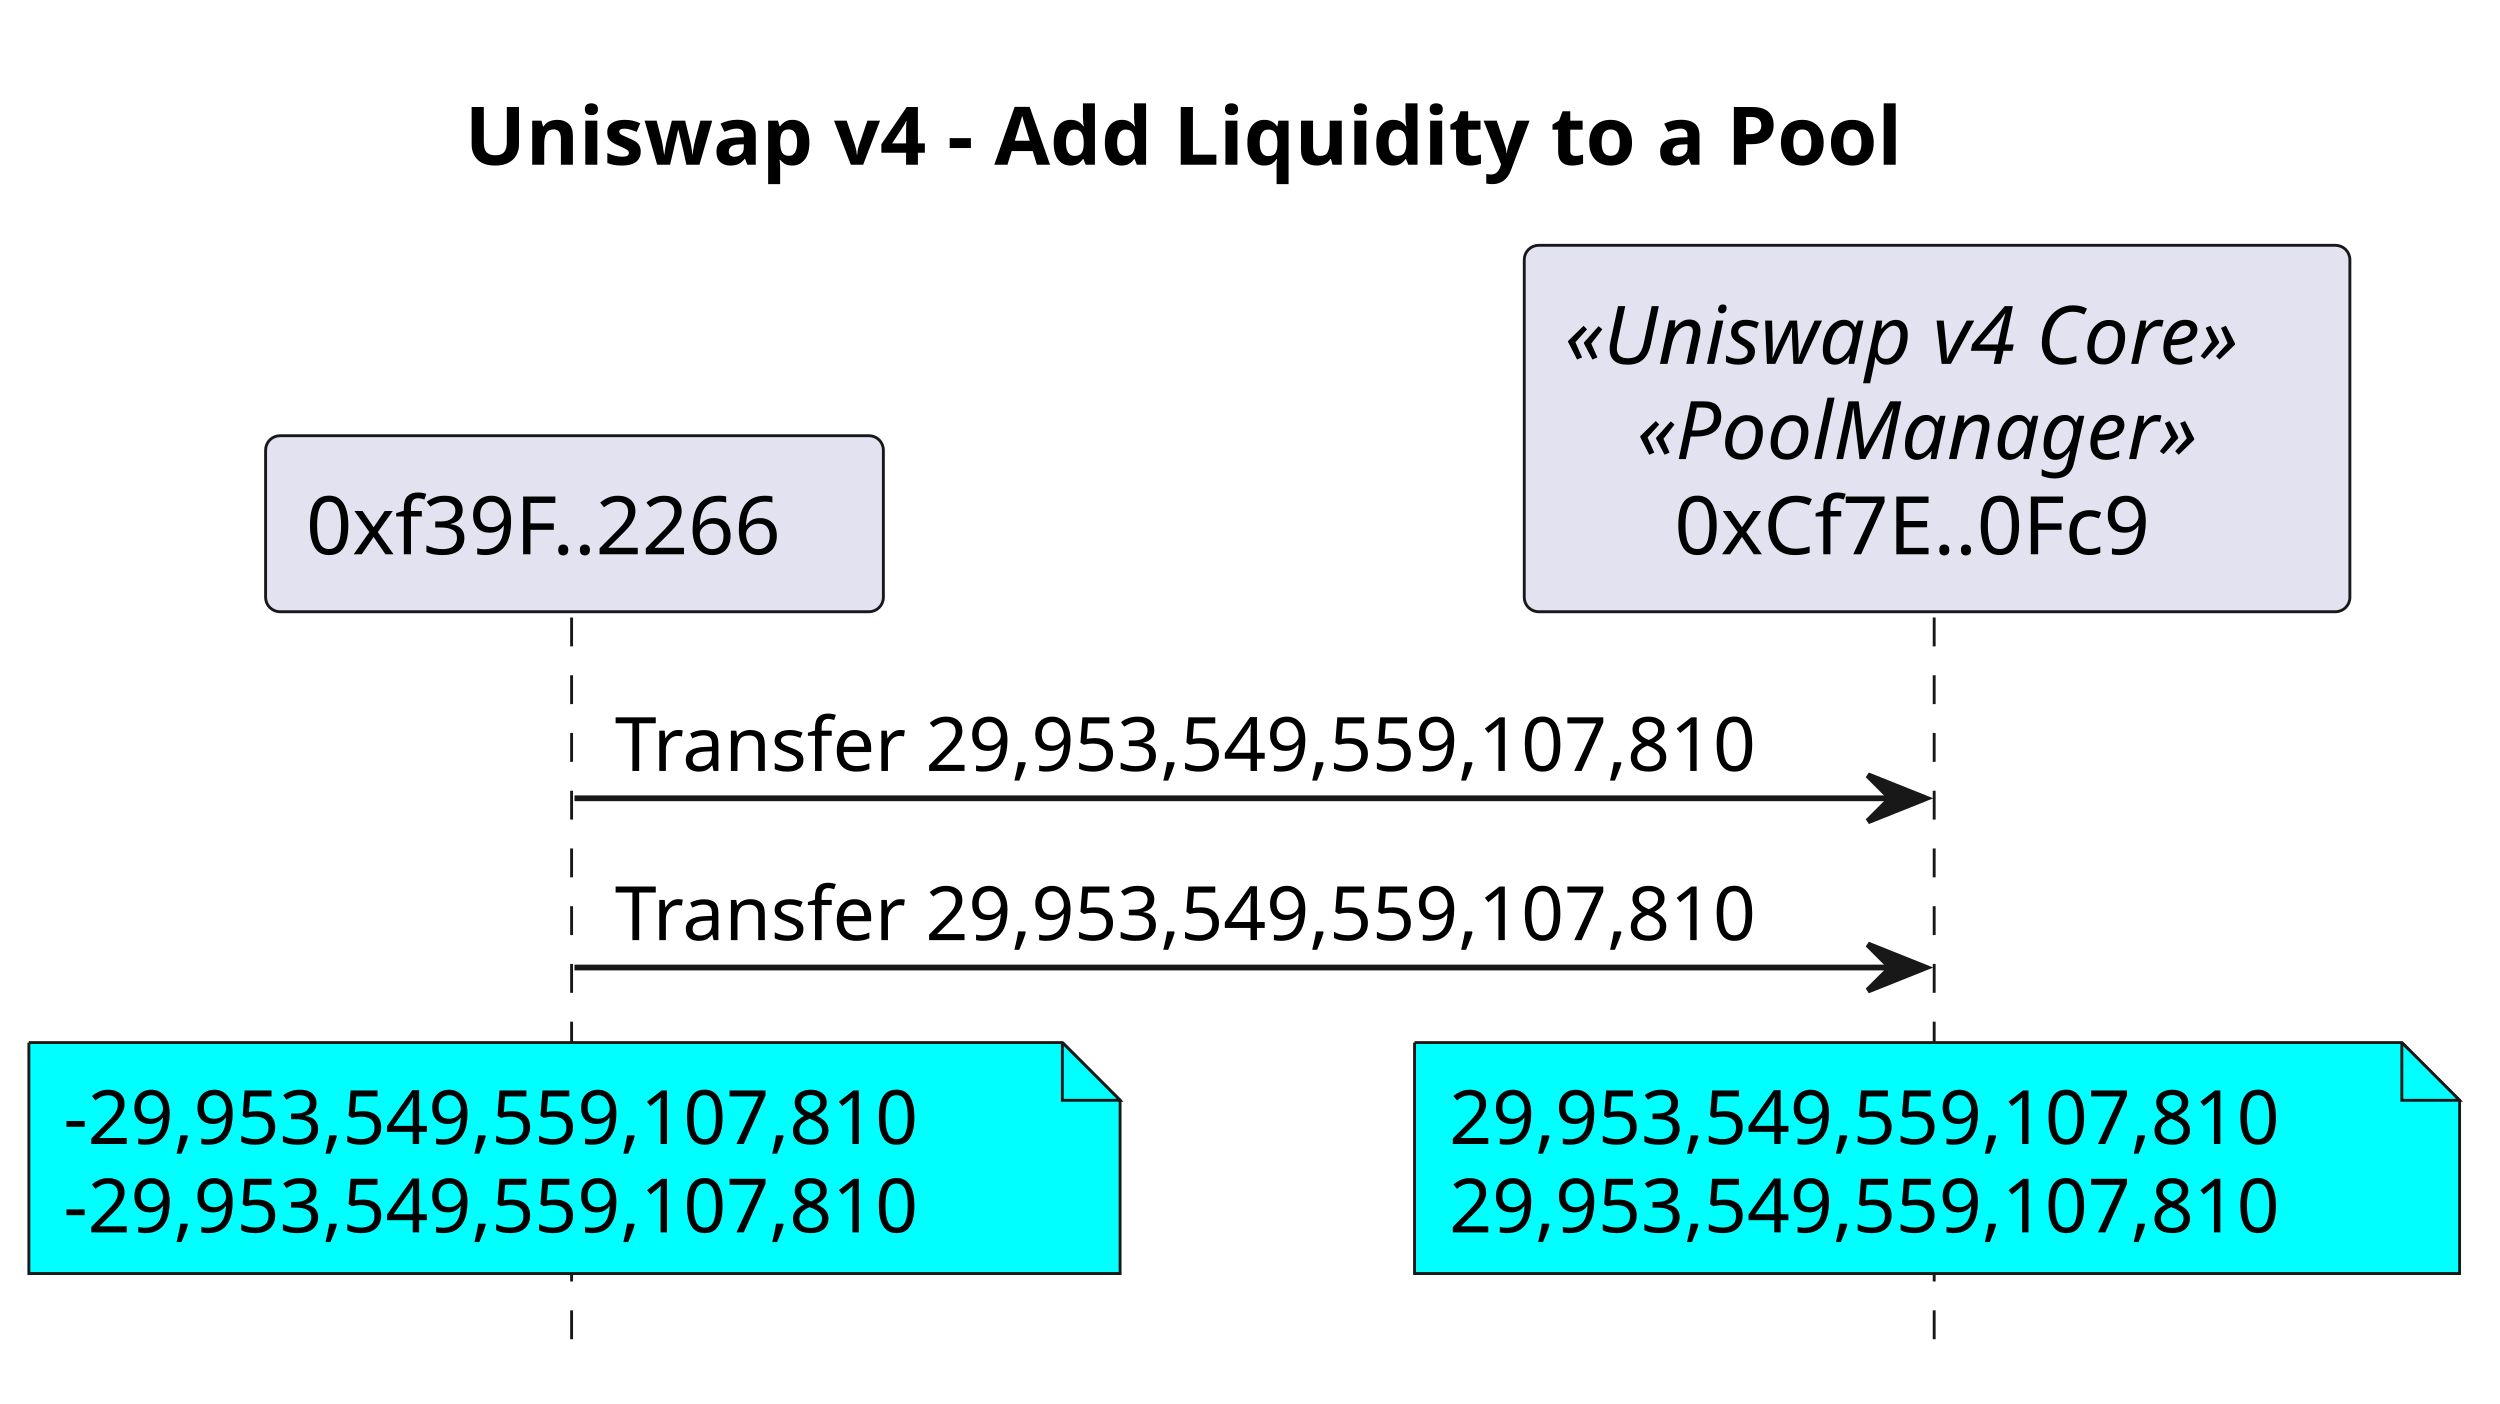
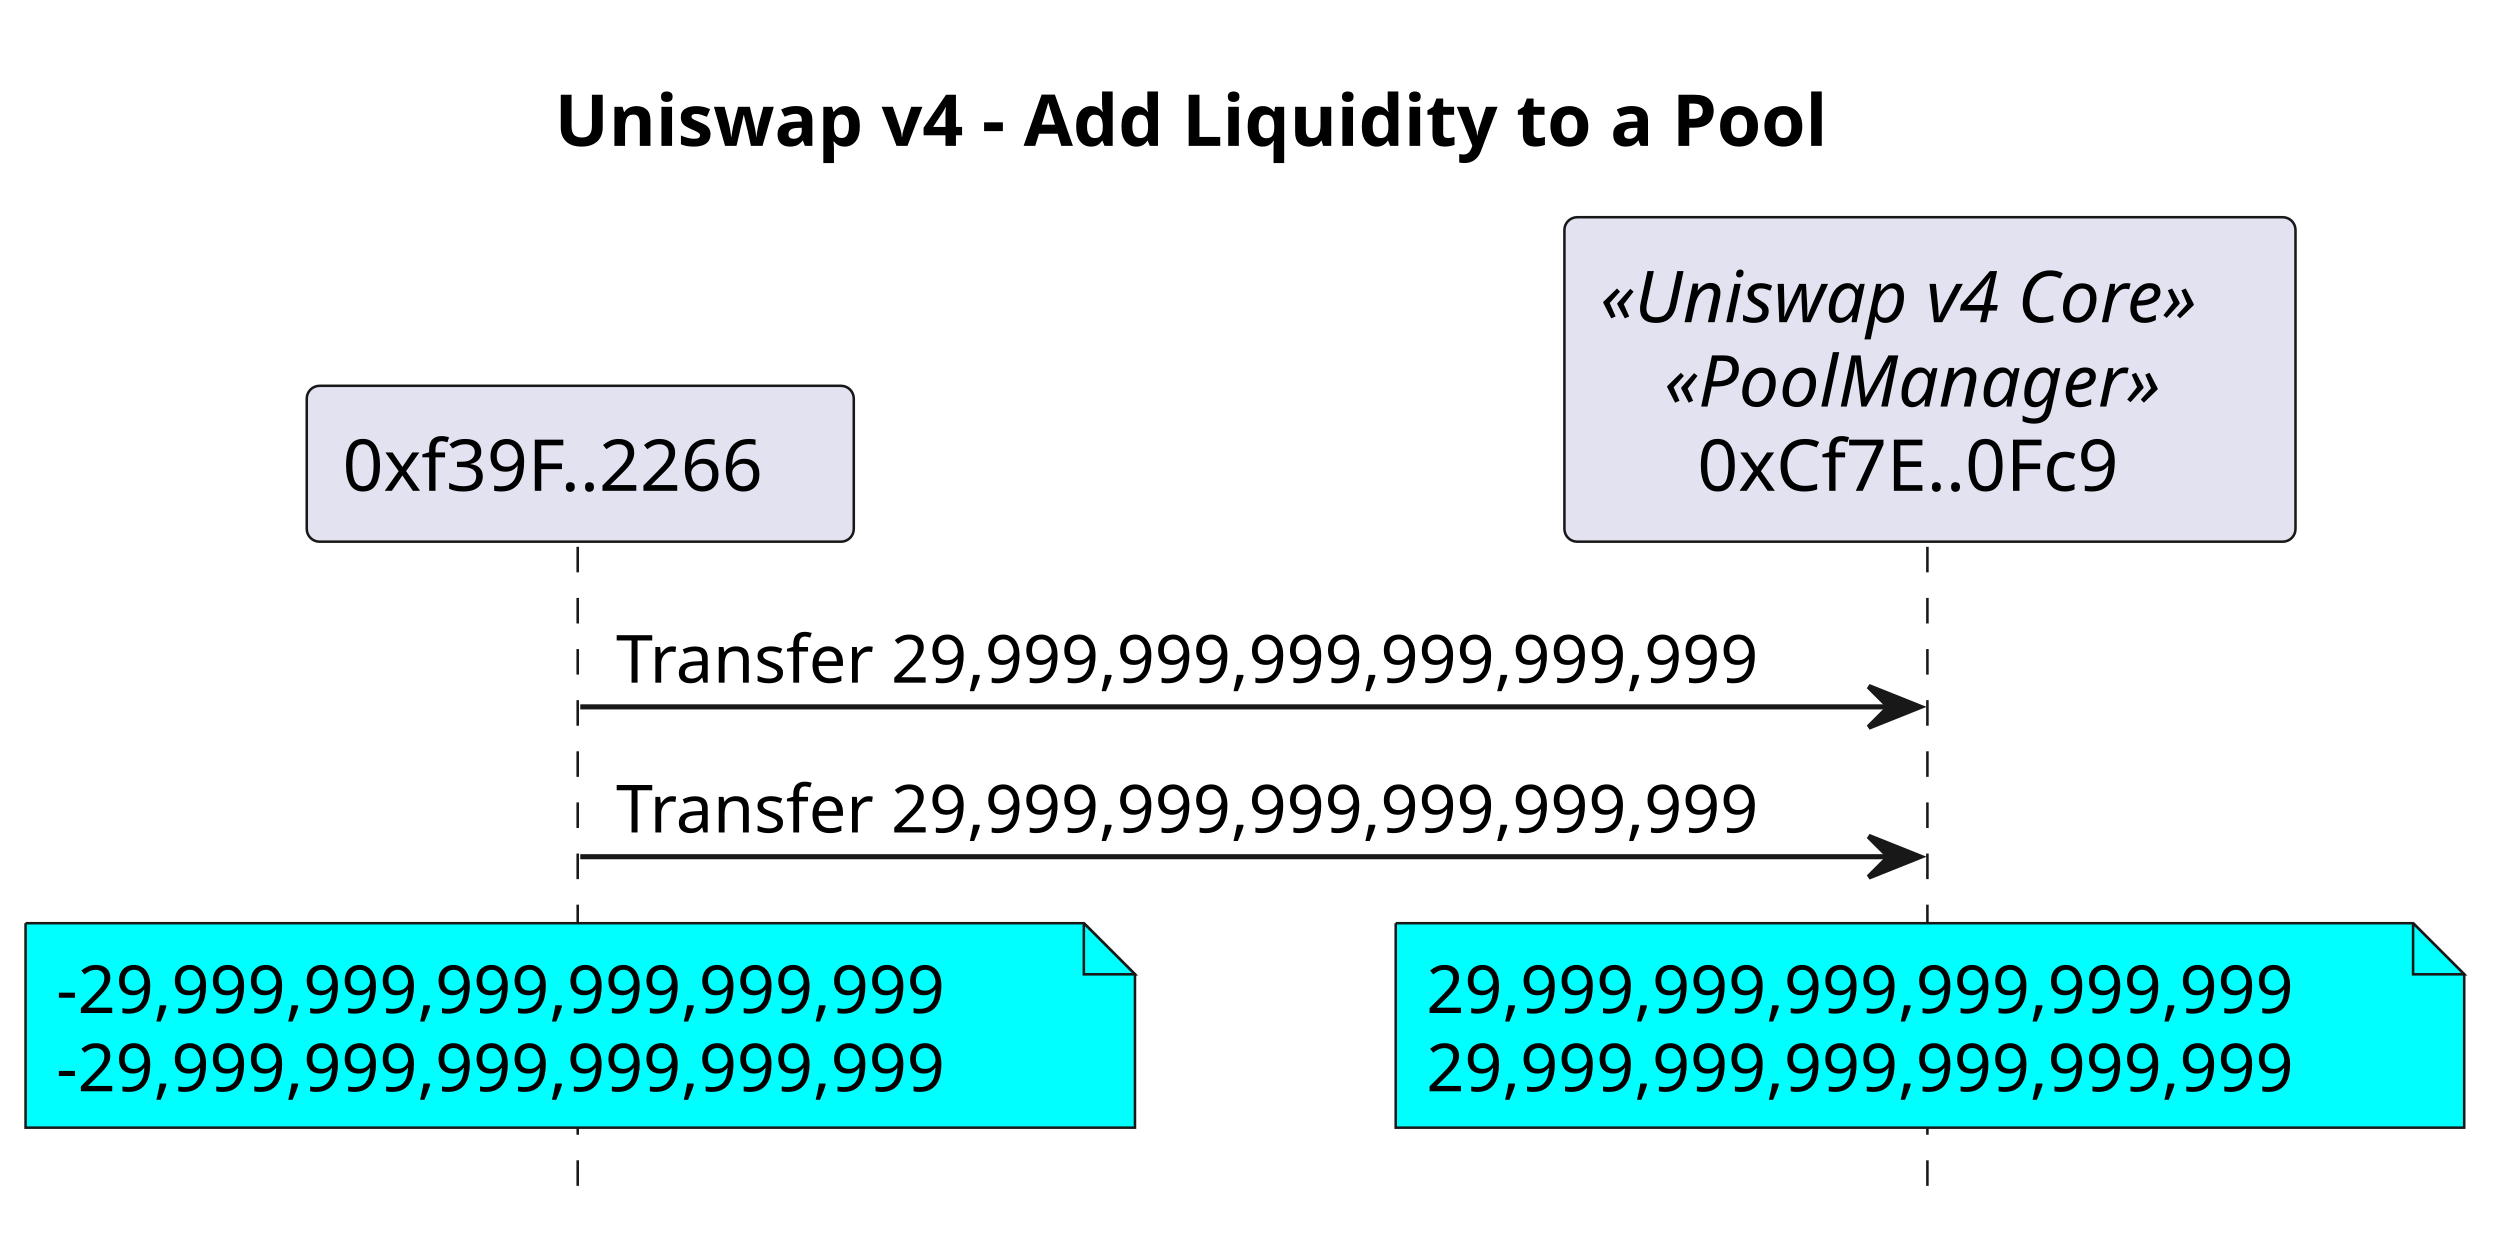
- <svg xmlns="http://www.w3.org/2000/svg" contentStyleType="text/css" height="243px" preserveAspectRatio="none" style="width:433px;height:243px;background:#FFFFFF;" version="1.1" viewBox="0 0 433 243" width="433px" zoomAndPan="magnify">
+ <svg xmlns="http://www.w3.org/2000/svg" contentStyleType="text/css" height="243px" preserveAspectRatio="none" style="width:489px;height:243px;background:#FFFFFF;" version="1.1" viewBox="0 0 489 243" width="489px" zoomAndPan="magnify">
  <defs />
  <g>
-     <text fill="#000000" font-family="sans-serif" font-size="14" font-weight="bold" lengthAdjust="spacing" textLength="269" x="80.5" y="28.535">Uniswap v4 - Add Liquidity to a Pool</text>
-     <line style="stroke:#181818;stroke-width:0.5;stroke-dasharray:5.0,5.0;" x1="99" x2="99" y1="106.953" y2="236.195" />
-     <line style="stroke:#181818;stroke-width:0.5;stroke-dasharray:5.0,5.0;" x1="335" x2="335" y1="106.953" y2="236.195" />
-     <rect fill="#E2E2F0" height="30.488" rx="2.5" ry="2.5" style="stroke:#181818;stroke-width:0.5;" width="107" x="46" y="75.465" />
-     <text fill="#000000" font-family="sans-serif" font-size="14" lengthAdjust="spacing" textLength="93" x="53" y="96">0xf39F..2266</text>
-     <rect fill="#E2E2F0" height="63.465" rx="2.5" ry="2.5" style="stroke:#181818;stroke-width:0.5;" width="143" x="264" y="42.488" />
-     <text fill="#000000" font-family="sans-serif" font-size="14" font-style="italic" lengthAdjust="spacing" textLength="129" x="271" y="63.023">«Uniswap v4 Core»</text>
-     <text fill="#000000" font-family="sans-serif" font-size="14" font-style="italic" lengthAdjust="spacing" textLength="104" x="283.5" y="79.512">«PoolManager»</text>
-     <text fill="#000000" font-family="sans-serif" font-size="14" lengthAdjust="spacing" textLength="91" x="290" y="96">0xCf7E..0Fc9</text>
-     <polygon fill="#181818" points="323.5,134.264,333.5,138.264,323.5,142.264,327.5,138.264" style="stroke:#181818;stroke-width:1.0;" />
-     <line style="stroke:#181818;stroke-width:1.0;" x1="99.5" x2="329.5" y1="138.264" y2="138.264" />
-     <text fill="#000000" font-family="sans-serif" font-size="13" lengthAdjust="spacing" textLength="212" x="106.5" y="133.522">Transfer 29,953,549,559,107,810</text>
-     <polygon fill="#181818" points="323.5,163.574,333.5,167.574,323.5,171.574,327.5,167.574" style="stroke:#181818;stroke-width:1.0;" />
-     <line style="stroke:#181818;stroke-width:1.0;" x1="99.5" x2="329.5" y1="167.574" y2="167.574" />
-     <text fill="#000000" font-family="sans-serif" font-size="13" lengthAdjust="spacing" textLength="212" x="106.5" y="162.832">Transfer 29,953,549,559,107,810</text>
-     <path d="M5,180.574 L5,220.574 L194,220.574 L194,190.574 L184,180.574 L5,180.574 " fill="#00FFFF" style="stroke:#181818;stroke-width:0.5;" />
-     <path d="M184,180.574 L184,190.574 L194,190.574 L184,180.574 " fill="#00FFFF" style="stroke:#181818;stroke-width:0.5;" />
-     <text fill="#000000" font-family="sans-serif" font-size="13" lengthAdjust="spacing" textLength="164" x="11" y="198.143">-29,953,549,559,107,810</text>
-     <text fill="#000000" font-family="sans-serif" font-size="13" lengthAdjust="spacing" textLength="164" x="11" y="213.453">-29,953,549,559,107,810</text>
-     <path d="M245,180.574 L245,220.574 L426,220.574 L426,190.574 L416,180.574 L245,180.574 " fill="#00FFFF" style="stroke:#181818;stroke-width:0.5;" />
-     <path d="M416,180.574 L416,190.574 L426,190.574 L416,180.574 " fill="#00FFFF" style="stroke:#181818;stroke-width:0.5;" />
-     <text fill="#000000" font-family="sans-serif" font-size="13" lengthAdjust="spacing" textLength="156" x="251" y="198.143">29,953,549,559,107,810</text>
-     <text fill="#000000" font-family="sans-serif" font-size="13" lengthAdjust="spacing" textLength="156" x="251" y="213.453">29,953,549,559,107,810</text>
+     <text fill="#000000" font-family="sans-serif" font-size="14" font-weight="bold" lengthAdjust="spacing" textLength="269" x="108.5" y="28.535">Uniswap v4 - Add Liquidity to a Pool</text>
+     <line style="stroke:#181818;stroke-width:0.5;stroke-dasharray:5.0,5.0;" x1="113" x2="113" y1="106.953" y2="236.195" />
+     <line style="stroke:#181818;stroke-width:0.5;stroke-dasharray:5.0,5.0;" x1="377" x2="377" y1="106.953" y2="236.195" />
+     <rect fill="#E2E2F0" height="30.488" rx="2.5" ry="2.5" style="stroke:#181818;stroke-width:0.5;" width="107" x="60" y="75.465" />
+     <text fill="#000000" font-family="sans-serif" font-size="14" lengthAdjust="spacing" textLength="93" x="67" y="96">0xf39F..2266</text>
+     <rect fill="#E2E2F0" height="63.465" rx="2.5" ry="2.5" style="stroke:#181818;stroke-width:0.5;" width="143" x="306" y="42.488" />
+     <text fill="#000000" font-family="sans-serif" font-size="14" font-style="italic" lengthAdjust="spacing" textLength="129" x="313" y="63.023">«Uniswap v4 Core»</text>
+     <text fill="#000000" font-family="sans-serif" font-size="14" font-style="italic" lengthAdjust="spacing" textLength="104" x="325.5" y="79.512">«PoolManager»</text>
+     <text fill="#000000" font-family="sans-serif" font-size="14" lengthAdjust="spacing" textLength="91" x="332" y="96">0xCf7E..0Fc9</text>
+     <polygon fill="#181818" points="365.5,134.264,375.5,138.264,365.5,142.264,369.5,138.264" style="stroke:#181818;stroke-width:1.0;" />
+     <line style="stroke:#181818;stroke-width:1.0;" x1="113.5" x2="371.5" y1="138.264" y2="138.264" />
+     <text fill="#000000" font-family="sans-serif" font-size="13" lengthAdjust="spacing" textLength="240" x="120.5" y="133.522">Transfer 29,999,999,999,999,999,999</text>
+     <polygon fill="#181818" points="365.5,163.574,375.5,167.574,365.5,171.574,369.5,167.574" style="stroke:#181818;stroke-width:1.0;" />
+     <line style="stroke:#181818;stroke-width:1.0;" x1="113.5" x2="371.5" y1="167.574" y2="167.574" />
+     <text fill="#000000" font-family="sans-serif" font-size="13" lengthAdjust="spacing" textLength="240" x="120.5" y="162.832">Transfer 29,999,999,999,999,999,999</text>
+     <path d="M5,180.574 L5,220.574 L222,220.574 L222,190.574 L212,180.574 L5,180.574 " fill="#00FFFF" style="stroke:#181818;stroke-width:0.5;" />
+     <path d="M212,180.574 L212,190.574 L222,190.574 L212,180.574 " fill="#00FFFF" style="stroke:#181818;stroke-width:0.5;" />
+     <text fill="#000000" font-family="sans-serif" font-size="13" lengthAdjust="spacing" textLength="192" x="11" y="198.143">-29,999,999,999,999,999,999</text>
+     <text fill="#000000" font-family="sans-serif" font-size="13" lengthAdjust="spacing" textLength="192" x="11" y="213.453">-29,999,999,999,999,999,999</text>
+     <path d="M273,180.574 L273,220.574 L482,220.574 L482,190.574 L472,180.574 L273,180.574 " fill="#00FFFF" style="stroke:#181818;stroke-width:0.5;" />
+     <path d="M472,180.574 L472,190.574 L482,190.574 L472,180.574 " fill="#00FFFF" style="stroke:#181818;stroke-width:0.5;" />
+     <text fill="#000000" font-family="sans-serif" font-size="13" lengthAdjust="spacing" textLength="184" x="279" y="198.143">29,999,999,999,999,999,999</text>
+     <text fill="#000000" font-family="sans-serif" font-size="13" lengthAdjust="spacing" textLength="184" x="279" y="213.453">29,999,999,999,999,999,999</text>
  </g>
</svg>
